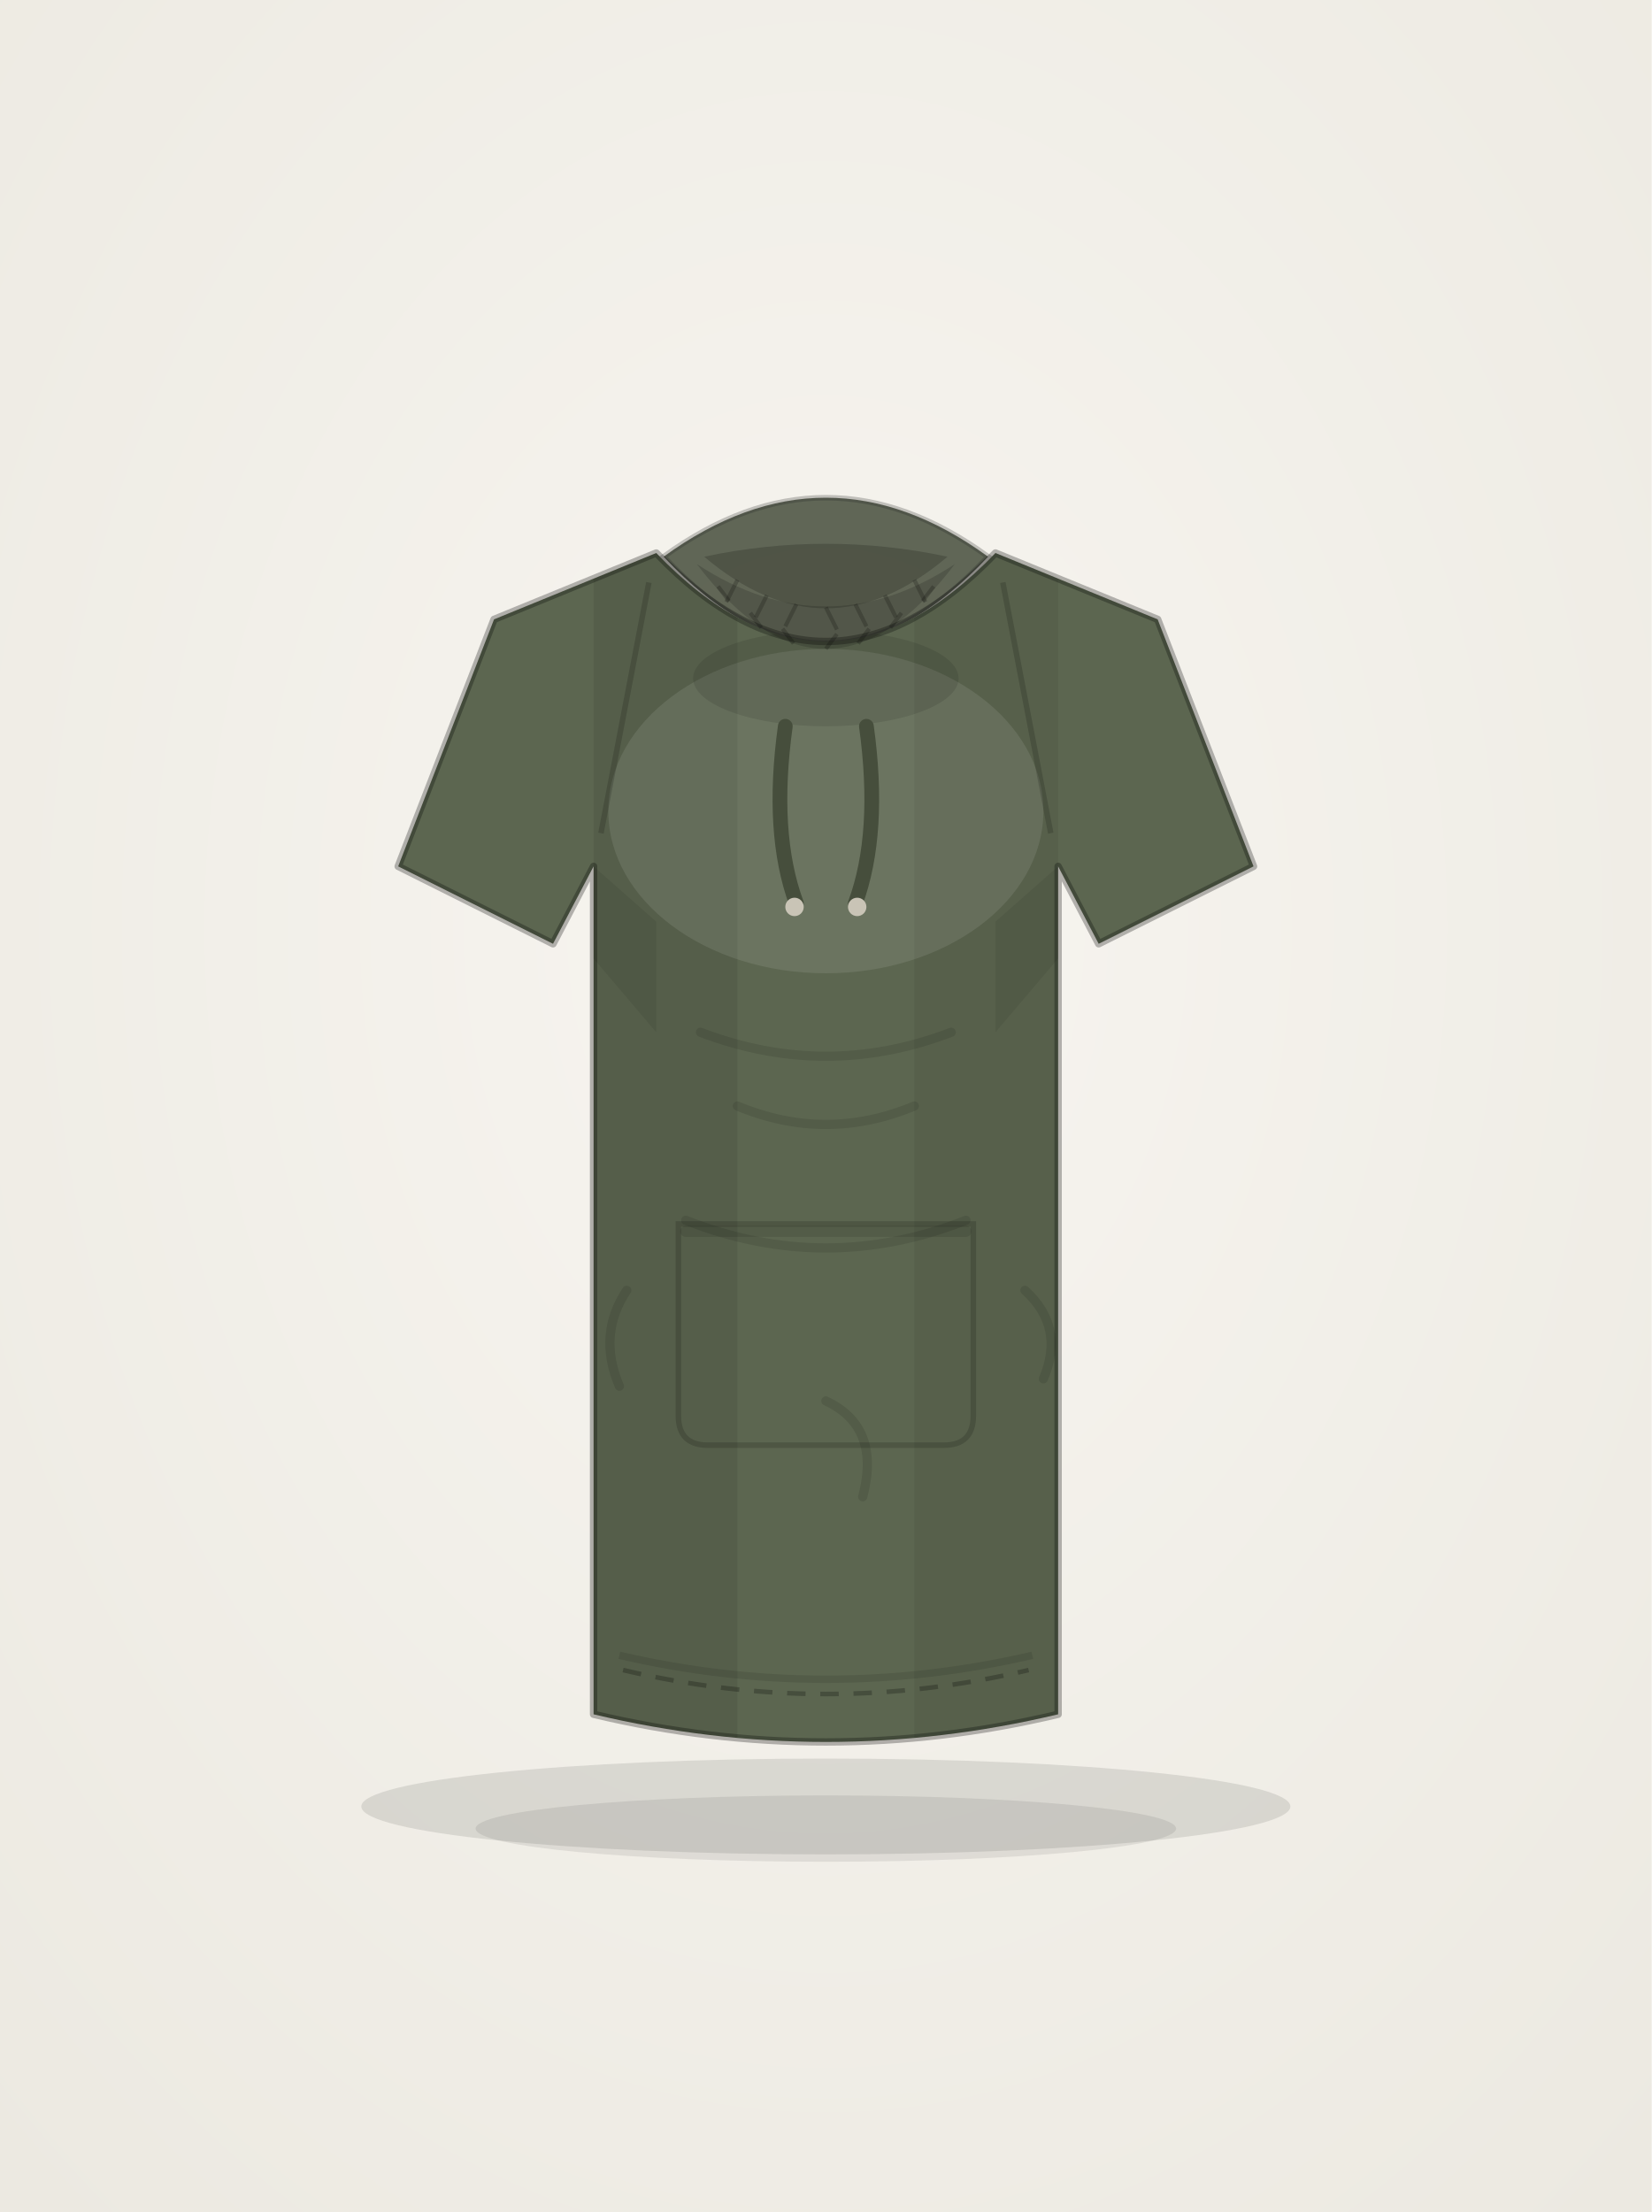
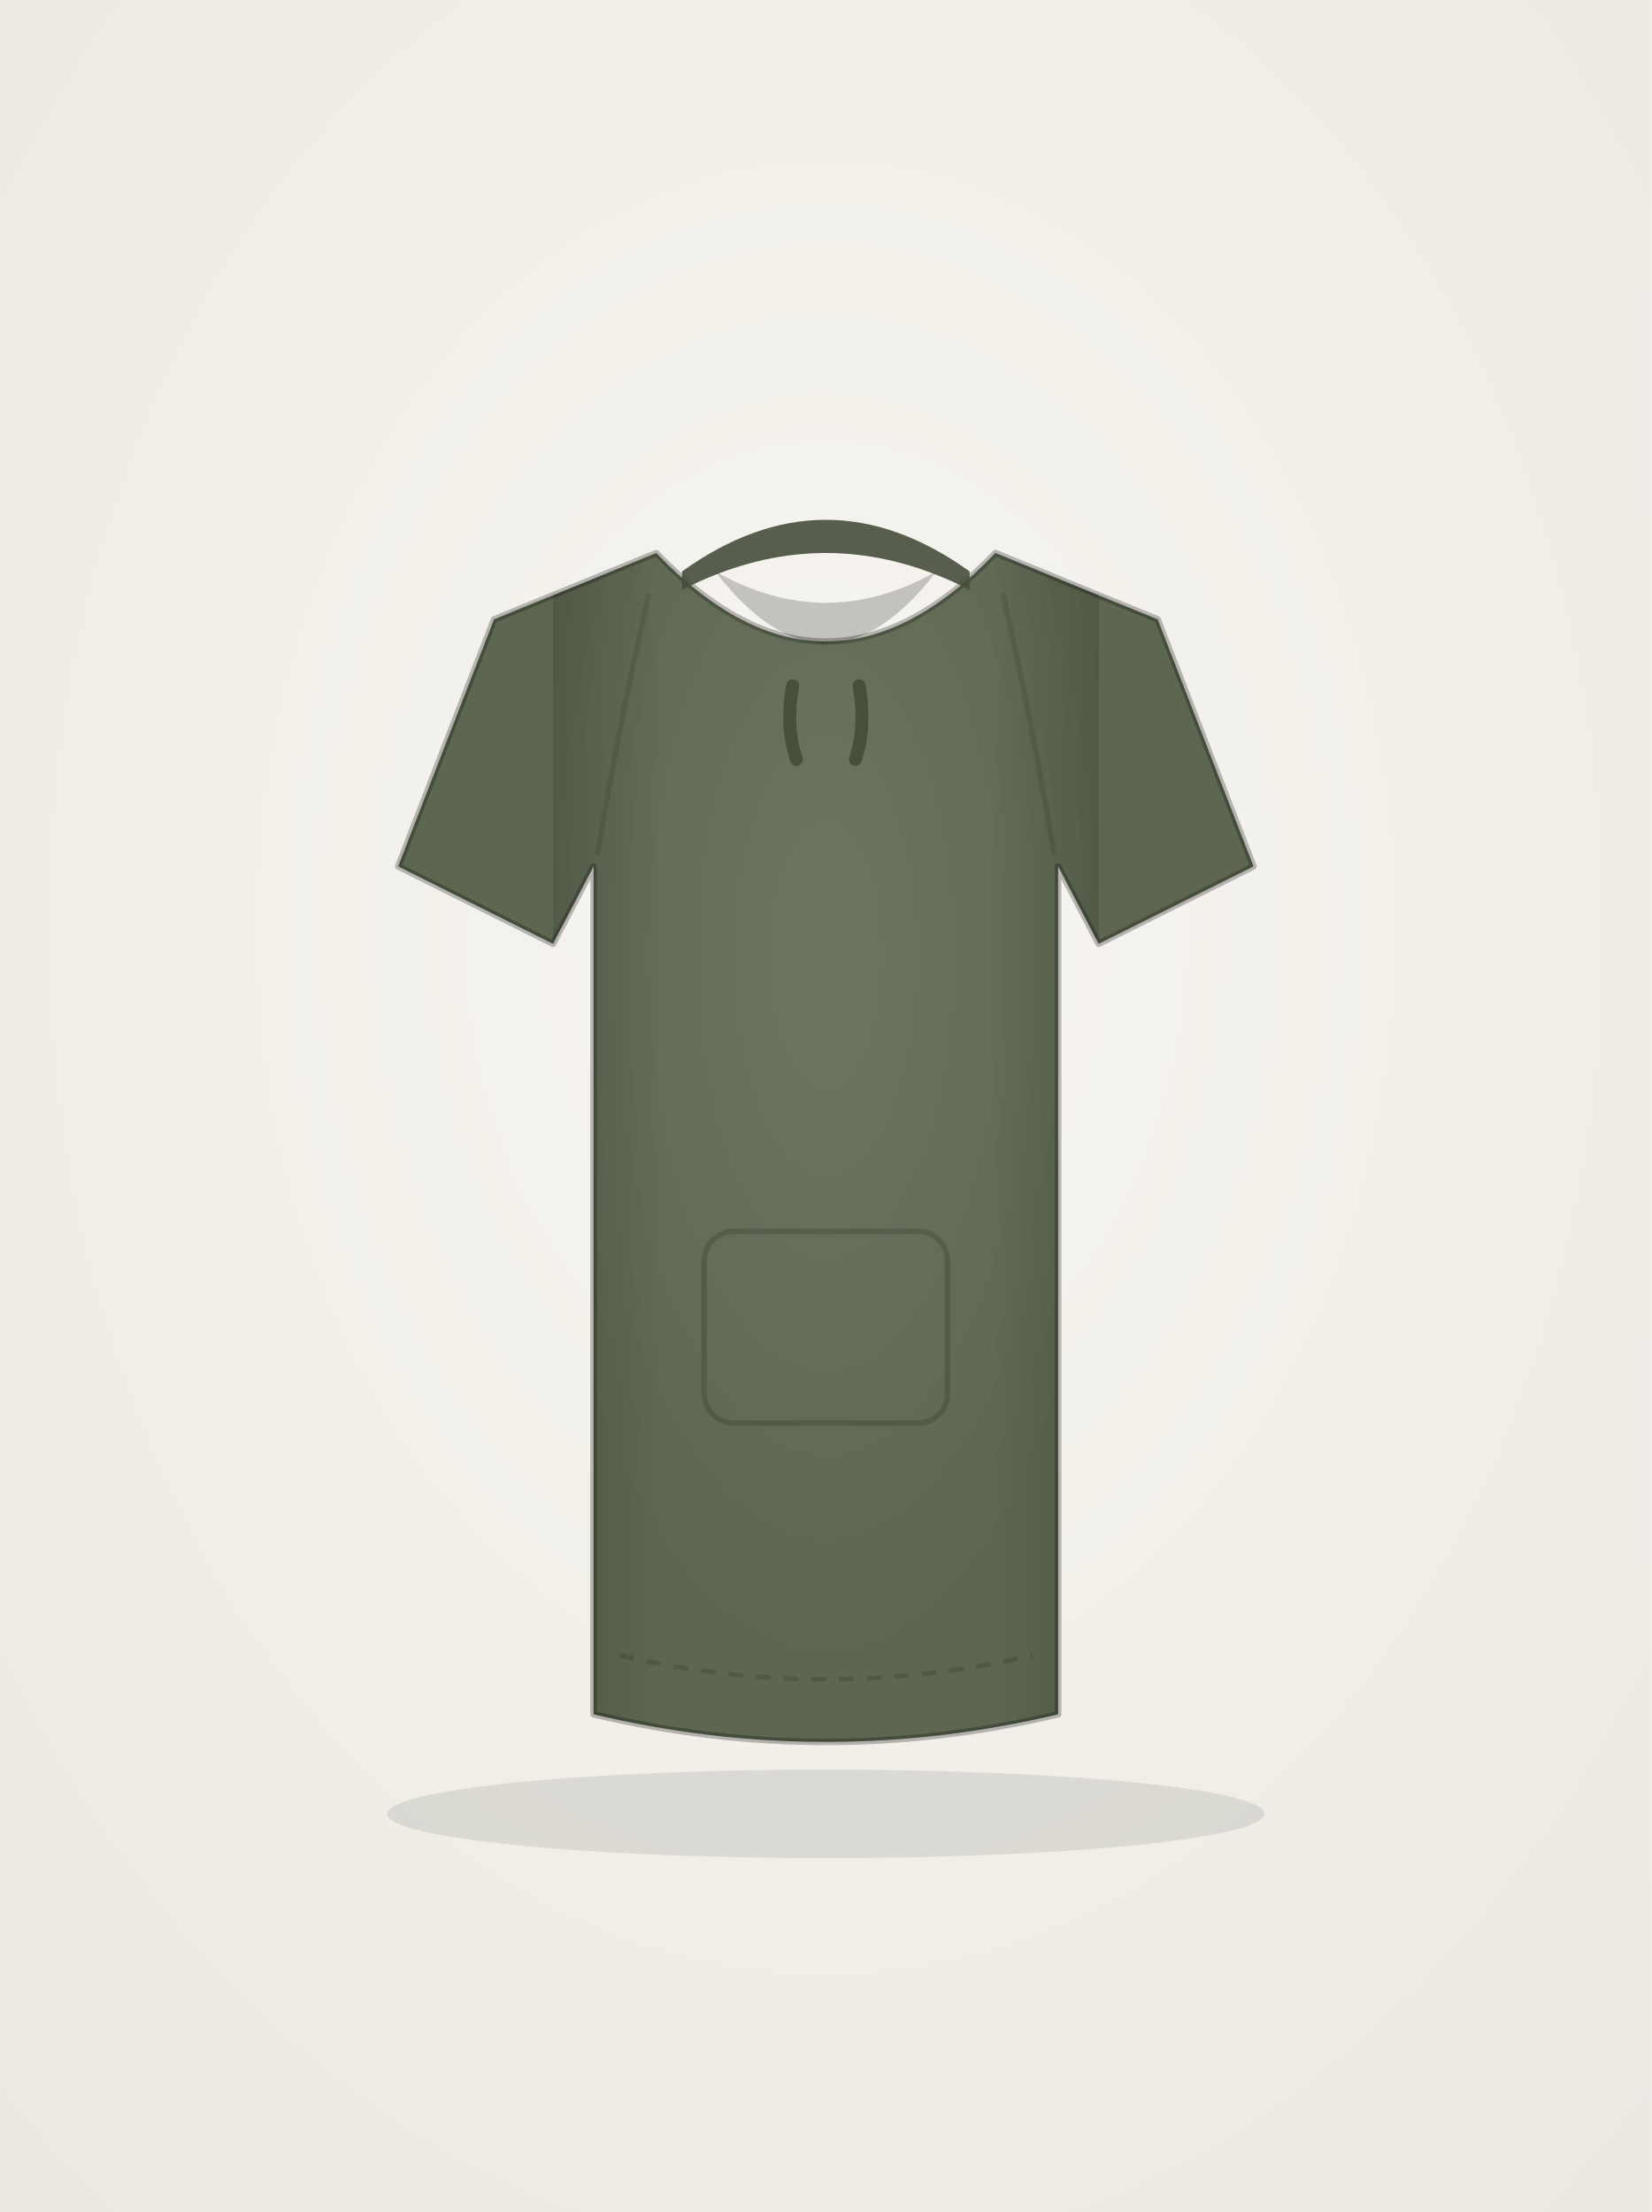
<svg xmlns="http://www.w3.org/2000/svg" viewBox="0 0 896 1200">
  <defs>
    <radialGradient id="bg" cx="50%" cy="42%" r="75%">
      <stop offset="0%" stop-color="#F7F5F0" />
      <stop offset="100%" stop-color="#ECE9E1" />
    </radialGradient>
+     <linearGradient id="sisi" x1="0" y1="0" x2="1" y2="0">
+       <stop offset="0%" stop-color="rgba(0,0,0,.13)" />
+       <stop offset="20%" stop-color="rgba(0,0,0,0)" />
+       <stop offset="80%" stop-color="rgba(0,0,0,0)" />
+       <stop offset="100%" stop-color="rgba(0,0,0,.13)" />
+     </linearGradient>
+     <radialGradient id="cahaya" cx="50%" cy="34%" r="55%">
+       <stop offset="0%" stop-color="rgba(255,255,255,.10)" />
+       <stop offset="100%" stop-color="rgba(255,255,255,0)" />
+     </radialGradient>
    <clipPath id="body-clip">
      <path d="M356 300 L268 336 L216 470 L300 512 L322 470 L322 930 Q448 960 574 930 L574 470 L596 512 L680 470 L628 336 L540 300 Q448 396 356 300 Z" />
    </clipPath>
  </defs>
  <rect width="896" height="1200" fill="url(#bg)" />
-   <ellipse cx="448" cy="980" rx="252" ry="26" fill="rgba(0,0,0,.10)" />
-   <ellipse cx="448" cy="992" rx="190" ry="18" fill="rgba(0,0,0,.08)" />
-   <path d="M360 302 Q448 238 536 302 Q448 396 360 302 Z" fill="#464E3C" opacity=".85" stroke="rgba(0,0,0,.25)" stroke-width="3" />
-   <path d="M356 300 L268 336 L216 470 L300 512 L322 470 L322 930 Q448 960 574 930 L574 470 L596 512 L680 470 L628 336 L540 300 Q448 396 356 300 Z" fill="#5C6650" stroke="rgba(0,0,0,.28)" stroke-width="4" stroke-linejoin="round" />
+   <ellipse cx="448" cy="984" rx="238" ry="24" fill="rgba(0,0,0,.09)" />
+   <path d="M356 300 L268 336 L216 470 L300 512 L322 470 L322 930 Q448 960 574 930 L574 470 L596 512 L680 470 L628 336 L540 300 Q448 396 356 300 Z" fill="#5C6650" stroke="rgba(0,0,0,.26)" stroke-width="3.5" stroke-linejoin="round" />
  <g clip-path="url(#body-clip)">
-     <path d="M322 300 H400 V960 H322 Z" fill="rgba(0,0,0,.08)" />
-     <path d="M496 300 H574 V960 H496 Z" fill="rgba(0,0,0,.06)" />
-     <ellipse cx="448" cy="440" rx="118" ry="88" fill="rgba(255,255,255,.09)" />
-     <ellipse cx="448" cy="368" rx="72" ry="26" fill="rgba(0,0,0,.10)" />
-     <path d="M322 470 L356 500 L356 560 L322 520 Z" fill="rgba(0,0,0,.07)" />
-     <path d="M574 470 L540 500 L540 560 L574 520 Z" fill="rgba(0,0,0,.07)" />
-     <path d="M380 560 Q448 586 516 560" fill="none" stroke="rgba(0,0,0,.10)" stroke-width="5" stroke-linecap="round" />
-     <path d="M372 662 Q448 692 524 662" fill="none" stroke="rgba(0,0,0,.10)" stroke-width="5" stroke-linecap="round" />
-     <path d="M556 700 q22 20 10 48" fill="none" stroke="rgba(0,0,0,.10)" stroke-width="5" stroke-linecap="round" />
-     <path d="M340 700 q-16 24 -4 52" fill="none" stroke="rgba(0,0,0,.10)" stroke-width="5" stroke-linecap="round" />
-     <path d="M448 760 q30 14 20 52" fill="none" stroke="rgba(0,0,0,.10)" stroke-width="5" stroke-linecap="round" />
-     <path d="M400 600 Q448 620 496 600" fill="none" stroke="rgba(0,0,0,.10)" stroke-width="5" stroke-linecap="round" />
-     <path d="M336 898 Q448 924 560 898" fill="none" stroke="rgba(0,0,0,.10)" stroke-width="4" />
-     <path d="M338 906 Q448 932 558 906" fill="none" stroke="rgba(0,0,0,.24)" stroke-width="2.5" stroke-dasharray="10 8" />
+     <rect x="300" y="280" width="296" height="700" fill="url(#sisi)" />
+     <rect x="300" y="280" width="296" height="700" fill="url(#cahaya)" />
+     <path d="M336 898 Q448 924 560 898" fill="none" stroke="rgba(0,0,0,.13)" stroke-width="2.5" stroke-dasharray="8 7" />
  </g>
-   <path d="M352 316 L326 452" stroke="rgba(0,0,0,.16)" stroke-width="3" />
-   <path d="M544 316 L570 452" stroke="rgba(0,0,0,.16)" stroke-width="3" />
-   <path d="M382 302 Q448 358 514 302 Q448 288 382 302 Z" fill="rgba(0,0,0,.18)" />
-   <line x1="400.0" y1="314.6" x2="394.0" y2="326.6" stroke="rgba(0,0,0,.20)" stroke-width="2.2" />
-   <line x1="416.0" y1="322.9" x2="410.0" y2="334.9" stroke="rgba(0,0,0,.20)" stroke-width="2.2" />
-   <line x1="432.0" y1="327.8" x2="426.0" y2="339.8" stroke="rgba(0,0,0,.20)" stroke-width="2.2" />
-   <line x1="448.0" y1="329.5" x2="454.0" y2="341.5" stroke="rgba(0,0,0,.20)" stroke-width="2.2" />
-   <line x1="464.0" y1="327.8" x2="470.0" y2="339.8" stroke="rgba(0,0,0,.20)" stroke-width="2.2" />
-   <line x1="480.0" y1="322.9" x2="486.0" y2="334.9" stroke="rgba(0,0,0,.20)" stroke-width="2.2" />
-   <line x1="496.0" y1="314.6" x2="502.0" y2="326.6" stroke="rgba(0,0,0,.20)" stroke-width="2.2" />
-   <path d="M378 306 Q448 398 518 306 Q448 352 378 306 Z" fill="rgba(0,0,0,.16)" />
-   <line x1="395.5" y1="326.1" x2="389.5" y2="318.1" stroke="rgba(0,0,0,.20)" stroke-width="2.2" />
-   <line x1="413.0" y1="340.5" x2="407.0" y2="332.5" stroke="rgba(0,0,0,.20)" stroke-width="2.2" />
-   <line x1="430.5" y1="349.1" x2="424.5" y2="341.1" stroke="rgba(0,0,0,.20)" stroke-width="2.2" />
-   <line x1="448.0" y1="352.0" x2="454.0" y2="344.0" stroke="rgba(0,0,0,.20)" stroke-width="2.2" />
-   <line x1="465.5" y1="349.1" x2="471.5" y2="341.1" stroke="rgba(0,0,0,.20)" stroke-width="2.2" />
-   <line x1="483.0" y1="340.5" x2="489.0" y2="332.5" stroke="rgba(0,0,0,.20)" stroke-width="2.2" />
-   <line x1="500.5" y1="326.1" x2="506.5" y2="318.1" stroke="rgba(0,0,0,.20)" stroke-width="2.2" />
-   <path d="M426 394 q-8 58 6 96" fill="none" stroke="#464E3C" stroke-width="8" stroke-linecap="round" />
-   <path d="M470 394 q8 58 -6 96" fill="none" stroke="#464E3C" stroke-width="8" stroke-linecap="round" />
-   <circle cx="431" cy="492" r="5" fill="#C9C4B6" />
-   <circle cx="465" cy="492" r="5" fill="#C9C4B6" />
-   <path d="M368 664 H528 V768 Q528 784 512 784 H384 Q368 784 368 768 Z" fill="none" stroke="rgba(0,0,0,.16)" stroke-width="3" />
-   <path d="M372 668 H524" stroke="rgba(0,0,0,.10)" stroke-width="6" stroke-linecap="round" />
+   <path d="M352 322 Q336 392 324 464" fill="none" stroke="rgba(0,0,0,.10)" stroke-width="3" />
+   <path d="M544 322 Q560 392 572 464" fill="none" stroke="rgba(0,0,0,.10)" stroke-width="3" />
+   <path d="M370 310 Q448 254 526 310 L526 320 Q448 280 370 320 Z" fill="#464E3C" opacity=".9" />
+   <path d="M388 310 Q448 388 508 310 Q448 344 388 310 Z" fill="rgba(0,0,0,.20)" />
+   <path d="M430 372 q-4 22 2 40" fill="none" stroke="#464E3C" stroke-width="7" stroke-linecap="round" />
+   <path d="M466 372 q4 22 -2 40" fill="none" stroke="#464E3C" stroke-width="7" stroke-linecap="round" />
+   <rect x="382" y="668" width="132" height="104" rx="16" fill="none" stroke="rgba(0,0,0,.15)" stroke-width="3" />
</svg>
